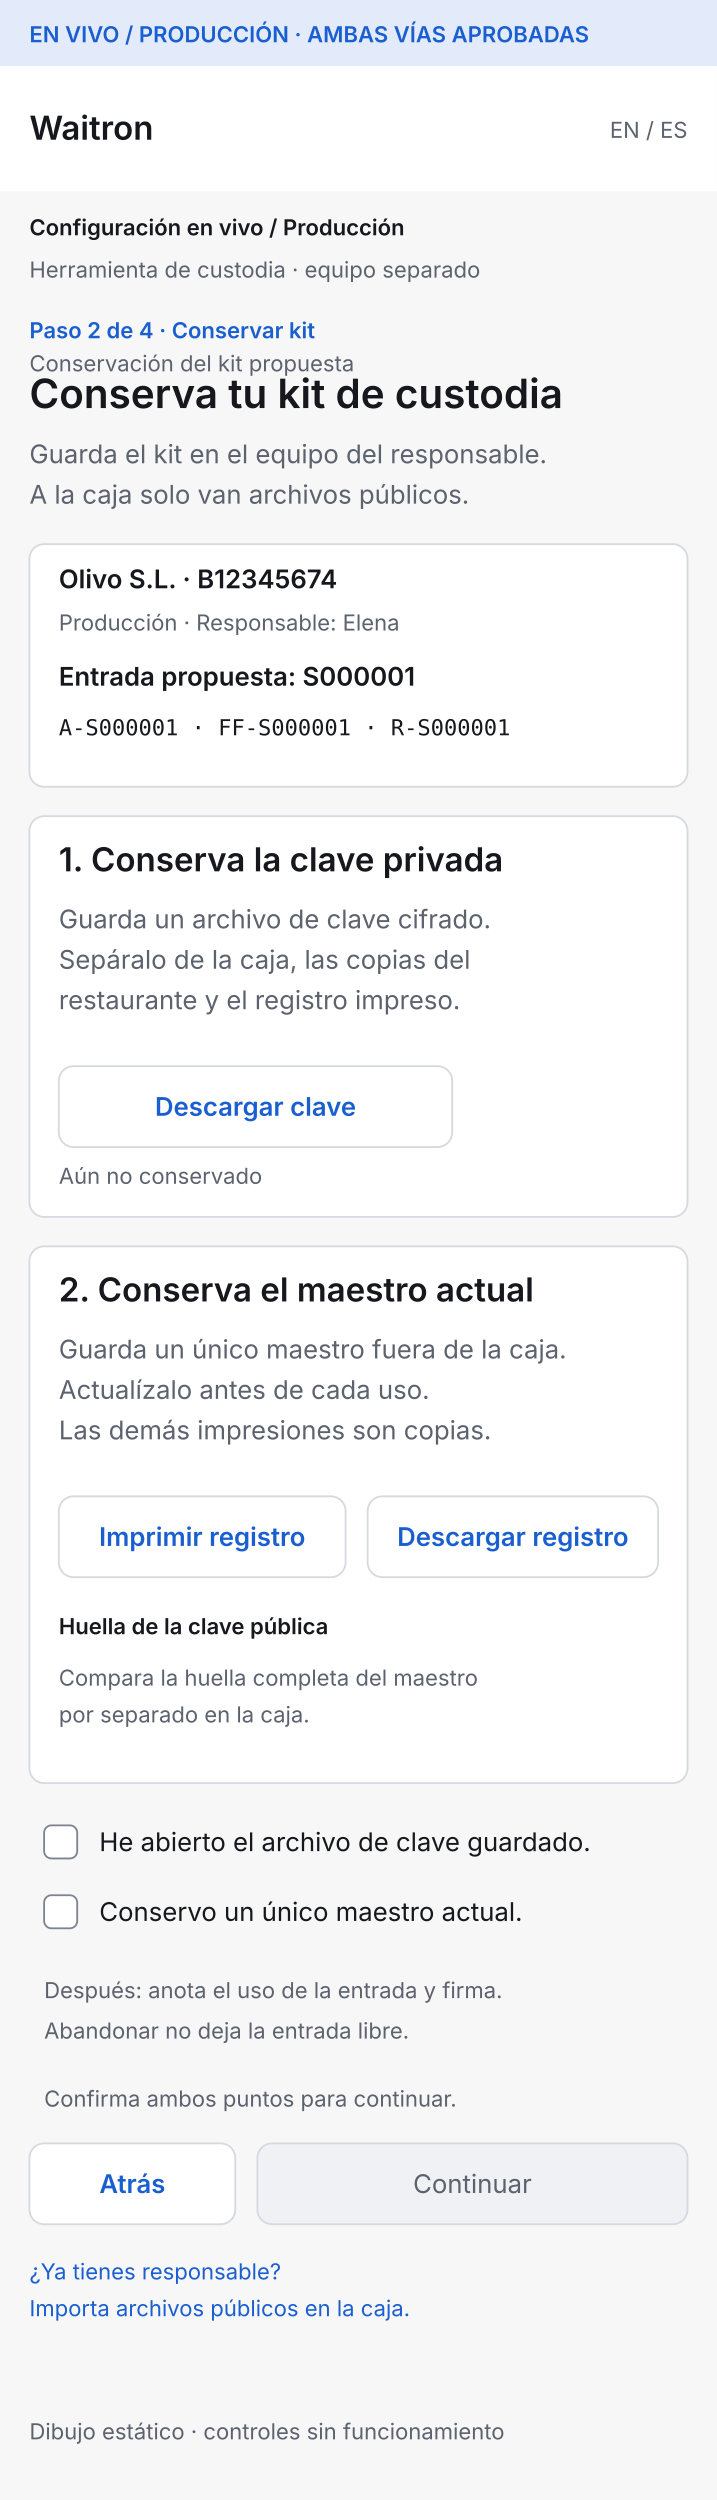
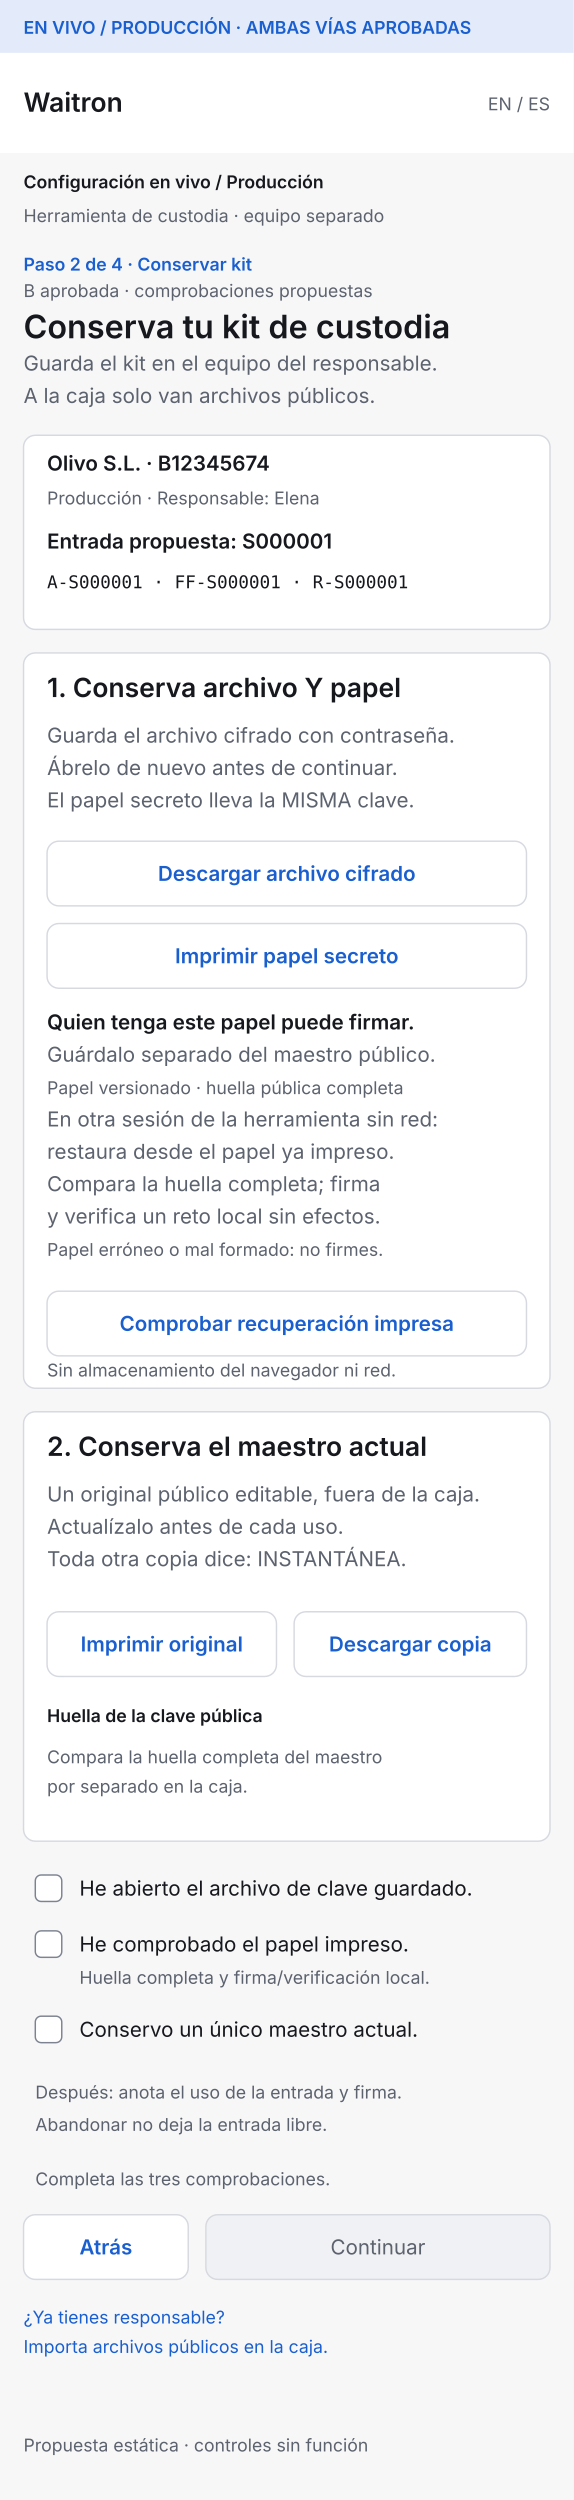
- <svg xmlns="http://www.w3.org/2000/svg" width="390" height="1360" viewBox="0 0 390 1360" role="img" aria-labelledby="title desc" lang="es">
+ <svg xmlns="http://www.w3.org/2000/svg" width="390" height="1700" viewBox="0 0 390 1700" role="img" aria-labelledby="title desc" lang="es">
  <style>text{font-family:system-ui,-apple-system,Segoe UI,sans-serif;fill:#16181d;font-size:14px} .muted{fill:#5c626e}.small{font-size:12px}.heading{font-size:22px;font-weight:600}.group{font-size:18px;font-weight:600}.strong{font-weight:600}.link{fill:#1a5fd0}.mono{font-family:ui-monospace,SFMono-Regular,Menlo,monospace;font-size:12px}</style>
-   <rect x="0" y="0" width="390" height="1360" rx="0" fill="#f7f7f8" />
+   <rect x="0" y="0" width="390" height="1700" rx="0" fill="#f7f7f8" />
  <rect x="0" y="0" width="390" height="36" rx="0" fill="#e3ebfb" />
  <text x="16" y="23" class="small strong link">EN VIVO / PRODUCCIÓN · AMBAS VÍAS APROBADAS</text>
  <rect x="0" y="36" width="390" height="68" rx="0" fill="#ffffff" />
  <text x="16" y="76" class="group">Waitron</text>
  <text x="374" y="75" text-anchor="end" class="small muted">EN / ES</text>
  <text x="16" y="128" class="small strong">Configuración en vivo / Producción</text>
  <text x="16" y="151" class="small muted">Herramienta de custodia · equipo separado</text>
  <text x="16" y="184" class="small link strong">Paso 2 de 4 · Conservar kit</text>
-   <text x="16" y="202" class="small muted">Conservación del kit propuesta</text>
-   <text x="16" y="222" class="heading">Conserva tu kit de custodia</text>
+   <text x="16" y="202" class="small muted">B aprobada · comprobaciones propuestas</text>
+   <text x="16" y="230" class="heading">Conserva tu kit de custodia</text>
  <text x="16" y="252" class="muted">Guarda el kit en el equipo del responsable.</text>
  <text x="16" y="274" class="muted">A la caja solo van archivos públicos.</text>
  <rect x="16" y="296" width="358" height="132" rx="8" fill="#ffffff" stroke="#d6d9e0" />
  <text x="32" y="320" class="strong">Olivo S.L. · B12345674</text>
  <text x="32" y="343" class="small muted">Producción · Responsable: Elena</text>
  <text x="32" y="373" class="strong">Entrada propuesta: S000001</text>
  <text x="32" y="400" class="mono">A-S000001 · FF-S000001 · R-S000001</text>
-   <rect x="16" y="444" width="358" height="218" rx="8" fill="#ffffff" stroke="#d6d9e0" />
-   <text x="32" y="474" class="group">1. Conserva la clave privada</text>
-   <text x="32" y="505" class="muted">Guarda un archivo de clave cifrado.</text>
-   <text x="32" y="527" class="muted">Sepáralo de la caja, las copias del</text>
-   <text x="32" y="549" class="muted">restaurante y el registro impreso.</text>
-   <rect x="32" y="580" width="214" height="44" rx="8" fill="#ffffff" stroke="#d6d9e0" />
-   <text x="139.0" y="607" text-anchor="middle" class="link strong">Descargar clave</text>
-   <text x="32" y="644" class="small muted">Aún no conservado</text>
-   <rect x="16" y="678" width="358" height="292" rx="8" fill="#ffffff" stroke="#d6d9e0" />
-   <text x="32" y="708" class="group">2. Conserva el maestro actual</text>
-   <text x="32" y="739" class="muted">Guarda un único maestro fuera de la caja.</text>
-   <text x="32" y="761" class="muted">Actualízalo antes de cada uso.</text>
-   <text x="32" y="783" class="muted">Las demás impresiones son copias.</text>
-   <rect x="32" y="814" width="156" height="44" rx="8" fill="#ffffff" stroke="#d6d9e0" />
-   <text x="110.0" y="841" text-anchor="middle" class="link strong">Imprimir registro</text>
-   <rect x="200" y="814" width="158" height="44" rx="8" fill="#ffffff" stroke="#d6d9e0" />
-   <text x="279.0" y="841" text-anchor="middle" class="link strong">Descargar registro</text>
-   <text x="32" y="889" class="small strong">Huella de la clave pública</text>
-   <text x="32" y="917" class="small muted">Compara la huella completa del maestro</text>
-   <text x="32" y="937" class="small muted">por separado en la caja.</text>
-   <rect x="24" y="993" width="18" height="18" rx="4" fill="#ffffff" stroke="#7d8390" />
-   <text x="54" y="1007">He abierto el archivo de clave guardado.</text>
-   <rect x="24" y="1031" width="18" height="18" rx="4" fill="#ffffff" stroke="#7d8390" />
-   <text x="54" y="1045">Conservo un único maestro actual.</text>
-   <text x="24" y="1087" class="small muted">Después: anota el uso de la entrada y firma.</text>
-   <text x="24" y="1109" class="small muted">Abandonar no deja la entrada libre.</text>
-   <text x="24" y="1146" class="small muted">Confirma ambos puntos para continuar.</text>
-   <rect x="16" y="1166" width="112" height="44" rx="8" fill="#ffffff" stroke="#d6d9e0" />
-   <text x="72.0" y="1193" text-anchor="middle" class="link strong">Atrás</text>
-   <rect x="140" y="1166" width="234" height="44" rx="8" fill="#f0f1f4" stroke="#d6d9e0" />
-   <text x="257.0" y="1193" text-anchor="middle" class="muted">Continuar</text>
-   <text x="16" y="1240" class="small link">¿Ya tienes responsable?</text>
-   <text x="16" y="1260" class="small link">Importa archivos públicos en la caja.</text>
-   <text x="16" y="1327" class="small muted">Dibujo estático · controles sin funcionamiento</text>
+   <rect x="16" y="444" width="358" height="500" rx="8" fill="#ffffff" stroke="#d6d9e0" />
+   <text x="32" y="474" class="group">1. Conserva archivo Y papel</text>
+   <text x="32" y="505" class="muted">Guarda el archivo cifrado con contraseña.</text>
+   <text x="32" y="527" class="muted">Ábrelo de nuevo antes de continuar.</text>
+   <text x="32" y="549" class="muted">El papel secreto lleva la MISMA clave.</text>
+   <rect x="32" y="572" width="326" height="44" rx="8" fill="#ffffff" stroke="#d6d9e0" />
+   <text x="195.0" y="599" text-anchor="middle" class="link strong">Descargar archivo cifrado</text>
+   <rect x="32" y="628" width="326" height="44" rx="8" fill="#ffffff" stroke="#d6d9e0" />
+   <text x="195.0" y="655" text-anchor="middle" class="link strong">Imprimir papel secreto</text>
+   <text x="32" y="700" class="strong">Quien tenga este papel puede firmar.</text>
+   <text x="32" y="722" class="muted">Guárdalo separado del maestro público.</text>
+   <text x="32" y="744" class="small muted">Papel versionado · huella pública completa</text>
+   <text x="32" y="766" class="muted">En otra sesión de la herramienta sin red:</text>
+   <text x="32" y="788" class="muted">restaura desde el papel ya impreso.</text>
+   <text x="32" y="810" class="muted">Compara la huella completa; firma</text>
+   <text x="32" y="832" class="muted">y verifica un reto local sin efectos.</text>
+   <text x="32" y="854" class="small muted">Papel erróneo o mal formado: no firmes.</text>
+   <rect x="32" y="878" width="326" height="44" rx="8" fill="#ffffff" stroke="#d6d9e0" />
+   <text x="195.0" y="905" text-anchor="middle" class="link strong">Comprobar recuperación impresa</text>
+   <text x="32" y="936" class="small muted">Sin almacenamiento del navegador ni red.</text>
+   <rect x="16" y="960" width="358" height="292" rx="8" fill="#ffffff" stroke="#d6d9e0" />
+   <text x="32" y="990" class="group">2. Conserva el maestro actual</text>
+   <text x="32" y="1021" class="muted">Un original público editable, fuera de la caja.</text>
+   <text x="32" y="1043" class="muted">Actualízalo antes de cada uso.</text>
+   <text x="32" y="1065" class="muted">Toda otra copia dice: INSTANTÁNEA.</text>
+   <rect x="32" y="1096" width="156" height="44" rx="8" fill="#ffffff" stroke="#d6d9e0" />
+   <text x="110.0" y="1123" text-anchor="middle" class="link strong">Imprimir original</text>
+   <rect x="200" y="1096" width="158" height="44" rx="8" fill="#ffffff" stroke="#d6d9e0" />
+   <text x="279.0" y="1123" text-anchor="middle" class="link strong">Descargar copia</text>
+   <text x="32" y="1171" class="small strong">Huella de la clave pública</text>
+   <text x="32" y="1199" class="small muted">Compara la huella completa del maestro</text>
+   <text x="32" y="1219" class="small muted">por separado en la caja.</text>
+   <rect x="24" y="1275" width="18" height="18" rx="4" fill="#ffffff" stroke="#7d8390" />
+   <text x="54" y="1289">He abierto el archivo de clave guardado.</text>
+   <rect x="24" y="1313" width="18" height="18" rx="4" fill="#ffffff" stroke="#7d8390" />
+   <text x="54" y="1327">He comprobado el papel impreso.</text>
+   <text x="54" y="1349" class="small muted">Huella completa y firma/verificación local.</text>
+   <rect x="24" y="1371" width="18" height="18" rx="4" fill="#ffffff" stroke="#7d8390" />
+   <text x="54" y="1385">Conservo un único maestro actual.</text>
+   <text x="24" y="1427" class="small muted">Después: anota el uso de la entrada y firma.</text>
+   <text x="24" y="1449" class="small muted">Abandonar no deja la entrada libre.</text>
+   <text x="24" y="1486" class="small muted">Completa las tres comprobaciones.</text>
+   <rect x="16" y="1506" width="112" height="44" rx="8" fill="#ffffff" stroke="#d6d9e0" />
+   <text x="72.0" y="1533" text-anchor="middle" class="link strong">Atrás</text>
+   <rect x="140" y="1506" width="234" height="44" rx="8" fill="#f0f1f4" stroke="#d6d9e0" />
+   <text x="257.0" y="1533" text-anchor="middle" class="muted">Continuar</text>
+   <text x="16" y="1580" class="small link">¿Ya tienes responsable?</text>
+   <text x="16" y="1600" class="small link">Importa archivos públicos en la caja.</text>
+   <text x="16" y="1667" class="small muted">Propuesta estática · controles sin función</text>
</svg>
